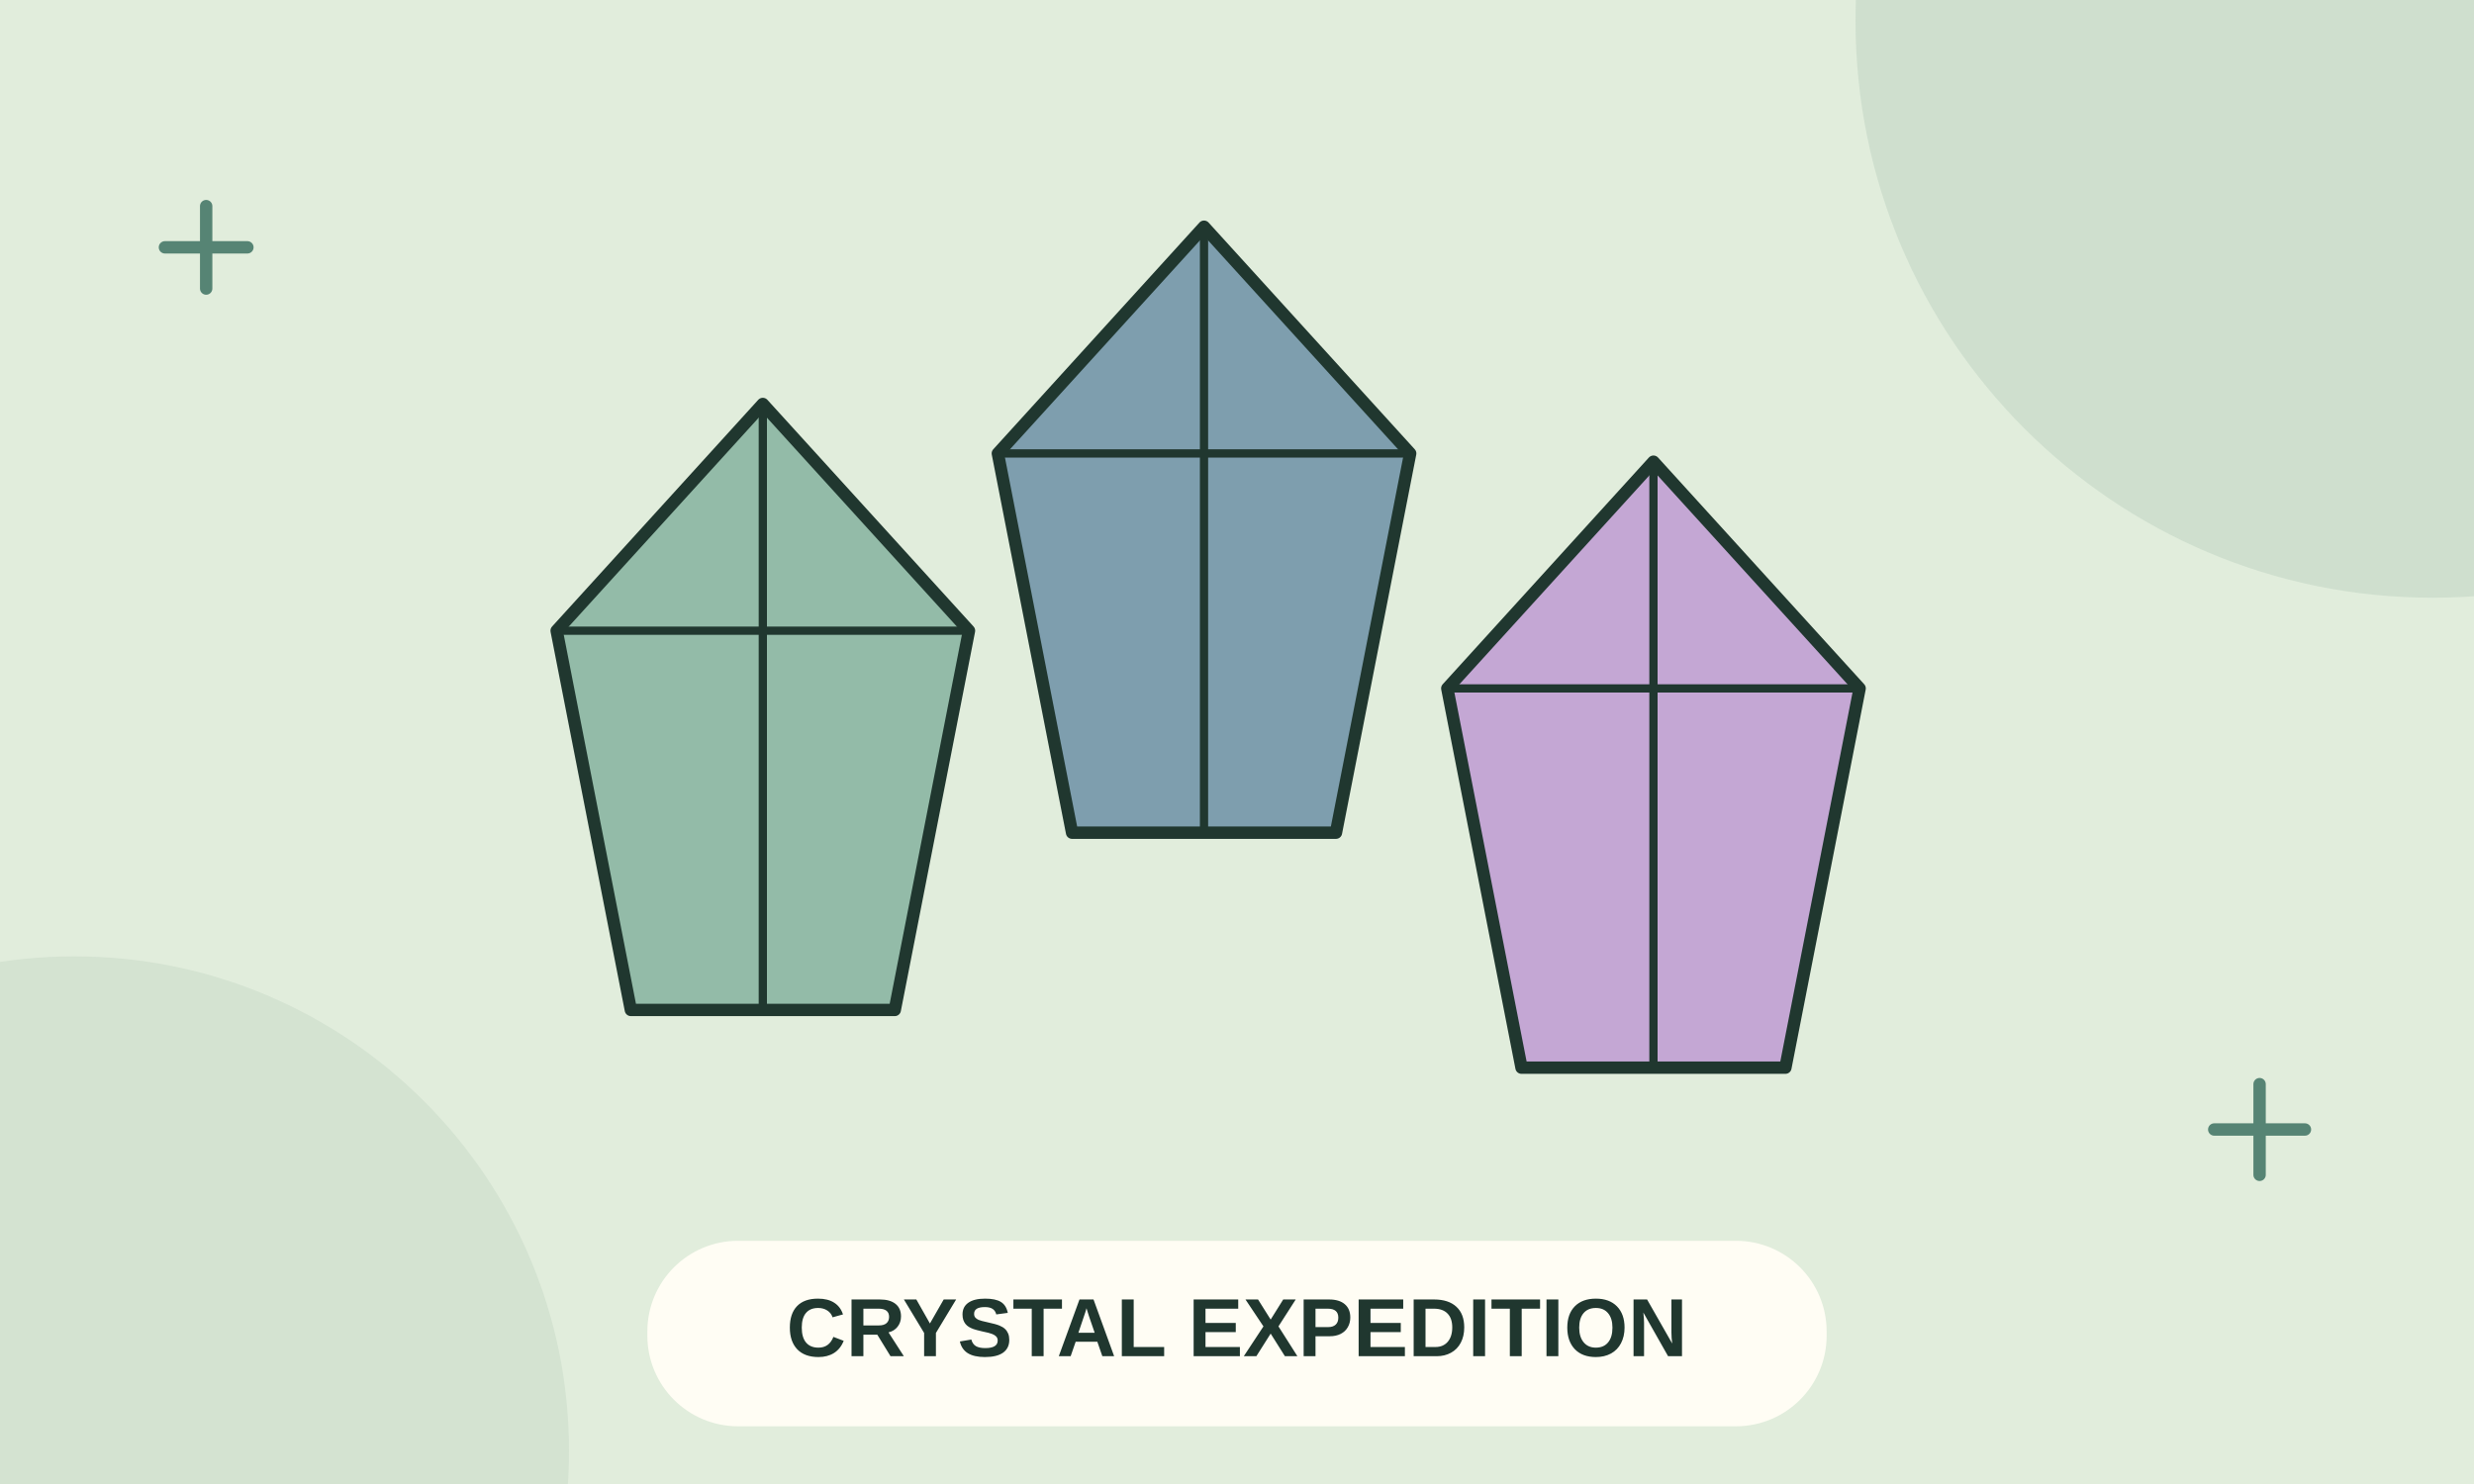
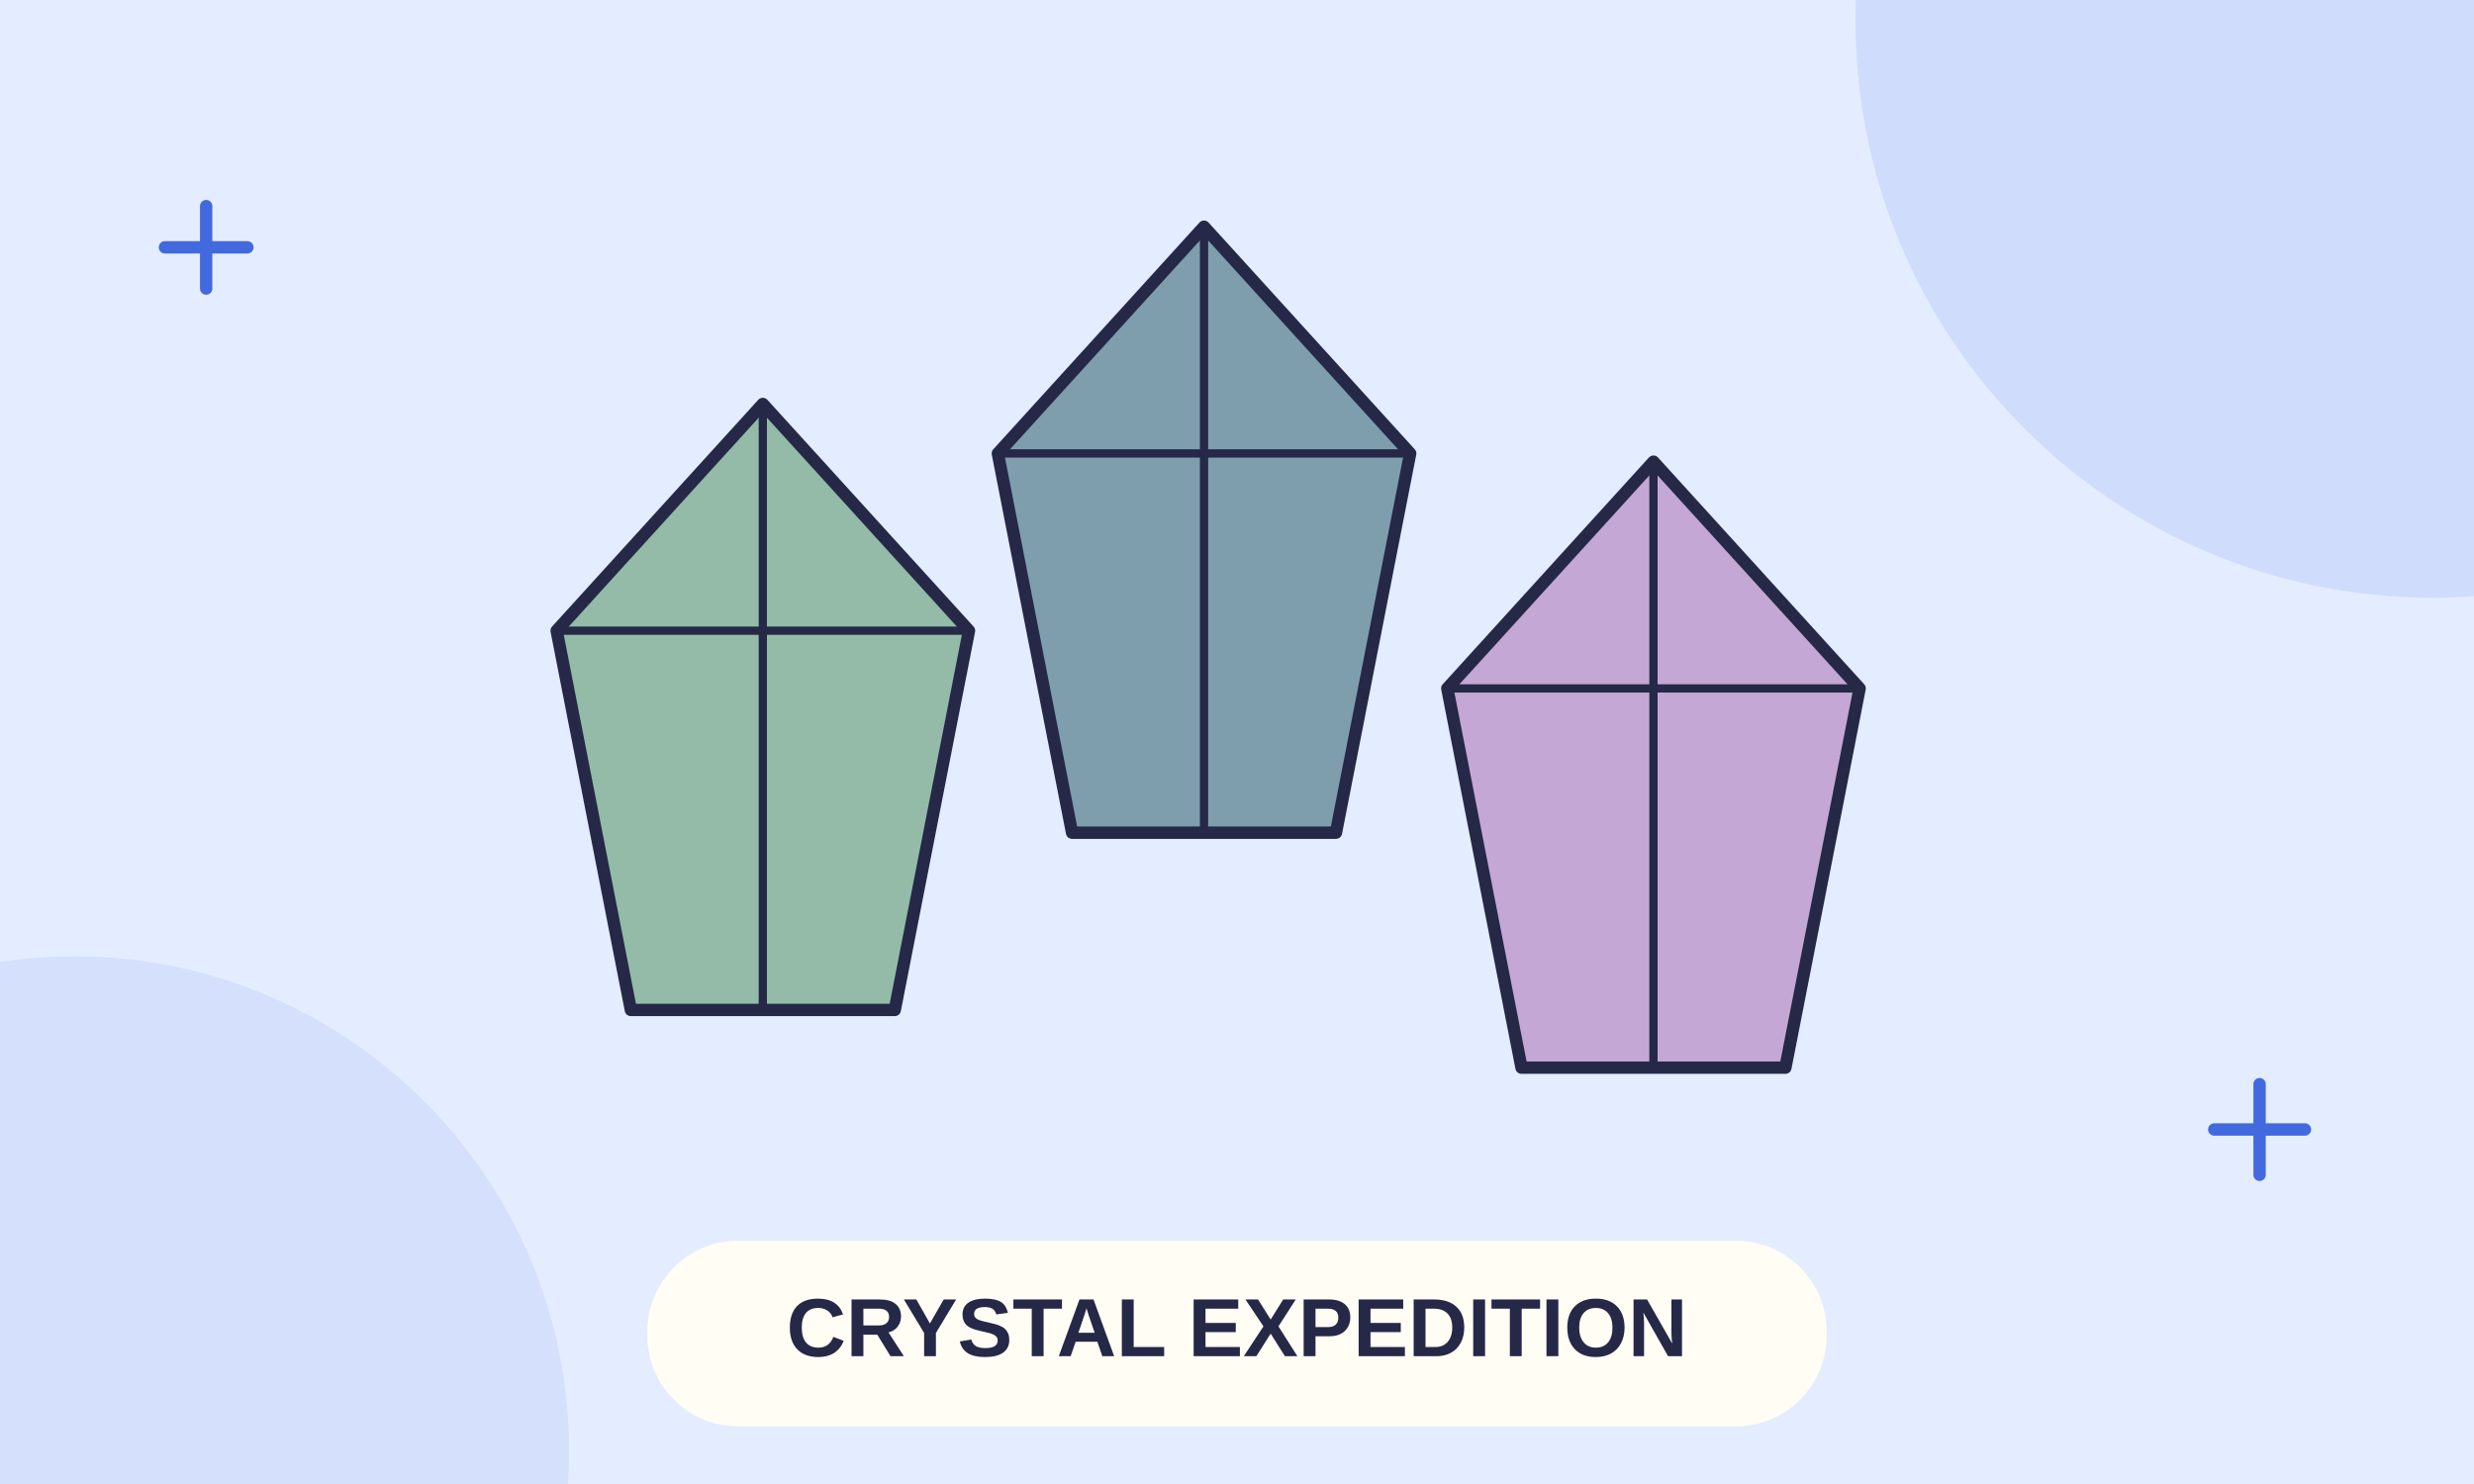
<svg xmlns="http://www.w3.org/2000/svg" width="600" height="360" viewBox="0 0 600 360">
-   <rect width="600" height="360" fill="#e1eddc" />
-   <circle cx="590" cy="5" r="140" fill="#56847420" stroke="none" stroke-width="2" />
-   <circle cx="18" cy="352" r="120" fill="#56847418" stroke="none" stroke-width="2" />
-   <path d="M40 60h20m-10-10v20 M537 274h22m-11-11v22" fill="none" stroke="#568474" stroke-width="3" stroke-linecap="round" stroke-linejoin="round" />
-   <path d="M185 98l50 55-18 92-64 0-18-92Z" fill="#93bba8" stroke="#20372f" stroke-width="3" stroke-linecap="round" stroke-linejoin="round" />
-   <path d="M185 98v147m-50-92h100" fill="none" stroke="#20372f" stroke-width="2" stroke-linecap="round" stroke-linejoin="round" />
-   <path d="M292 55l50 55-18 92-64 0-18-92Z" fill="#7e9eae" stroke="#20372f" stroke-width="3" stroke-linecap="round" stroke-linejoin="round" />
-   <path d="M292 55v147m-50-92h100" fill="none" stroke="#20372f" stroke-width="2" stroke-linecap="round" stroke-linejoin="round" />
-   <path d="M401 112l50 55-18 92-64 0-18-92Z" fill="#c4a7d4" stroke="#20372f" stroke-width="3" stroke-linecap="round" stroke-linejoin="round" />
-   <path d="M401 112v147m-50-92h100" fill="none" stroke="#20372f" stroke-width="2" stroke-linecap="round" stroke-linejoin="round" />
+   <rect width="600" height="360" fill="#e4edff" />
+   <circle cx="590" cy="5" r="140" fill="#4369df20" stroke="none" stroke-width="2" />
+   <circle cx="18" cy="352" r="120" fill="#4369df18" stroke="none" stroke-width="2" />
+   <path d="M40 60h20m-10-10v20 M537 274h22m-11-11v22" fill="none" stroke="#4369df" stroke-width="3" stroke-linecap="round" stroke-linejoin="round" />
+   <path d="M185 98l50 55-18 92-64 0-18-92Z" fill="#93bba8" stroke="#252847" stroke-width="3" stroke-linecap="round" stroke-linejoin="round" />
+   <path d="M185 98v147m-50-92h100" fill="none" stroke="#252847" stroke-width="2" stroke-linecap="round" stroke-linejoin="round" />
+   <path d="M292 55l50 55-18 92-64 0-18-92Z" fill="#7e9eae" stroke="#252847" stroke-width="3" stroke-linecap="round" stroke-linejoin="round" />
+   <path d="M292 55v147m-50-92h100" fill="none" stroke="#252847" stroke-width="2" stroke-linecap="round" stroke-linejoin="round" />
+   <path d="M401 112l50 55-18 92-64 0-18-92Z" fill="#c4a7d4" stroke="#252847" stroke-width="3" stroke-linecap="round" stroke-linejoin="round" />
+   <path d="M401 112v147m-50-92h100" fill="none" stroke="#252847" stroke-width="2" stroke-linecap="round" stroke-linejoin="round" />
  <rect x="157.0" y="301" width="286" height="45" rx="22" fill="#fffdf4" stroke="none" stroke-width="2" />
-   <text x="300" y="329" text-anchor="middle" font-family="Arial, sans-serif" font-size="20" font-weight="800" fill="#20372f">CRYSTAL EXPEDITION</text>
+   <text x="300" y="329" text-anchor="middle" font-family="Arial, sans-serif" font-size="20" font-weight="800" fill="#252847">CRYSTAL EXPEDITION</text>
</svg>
